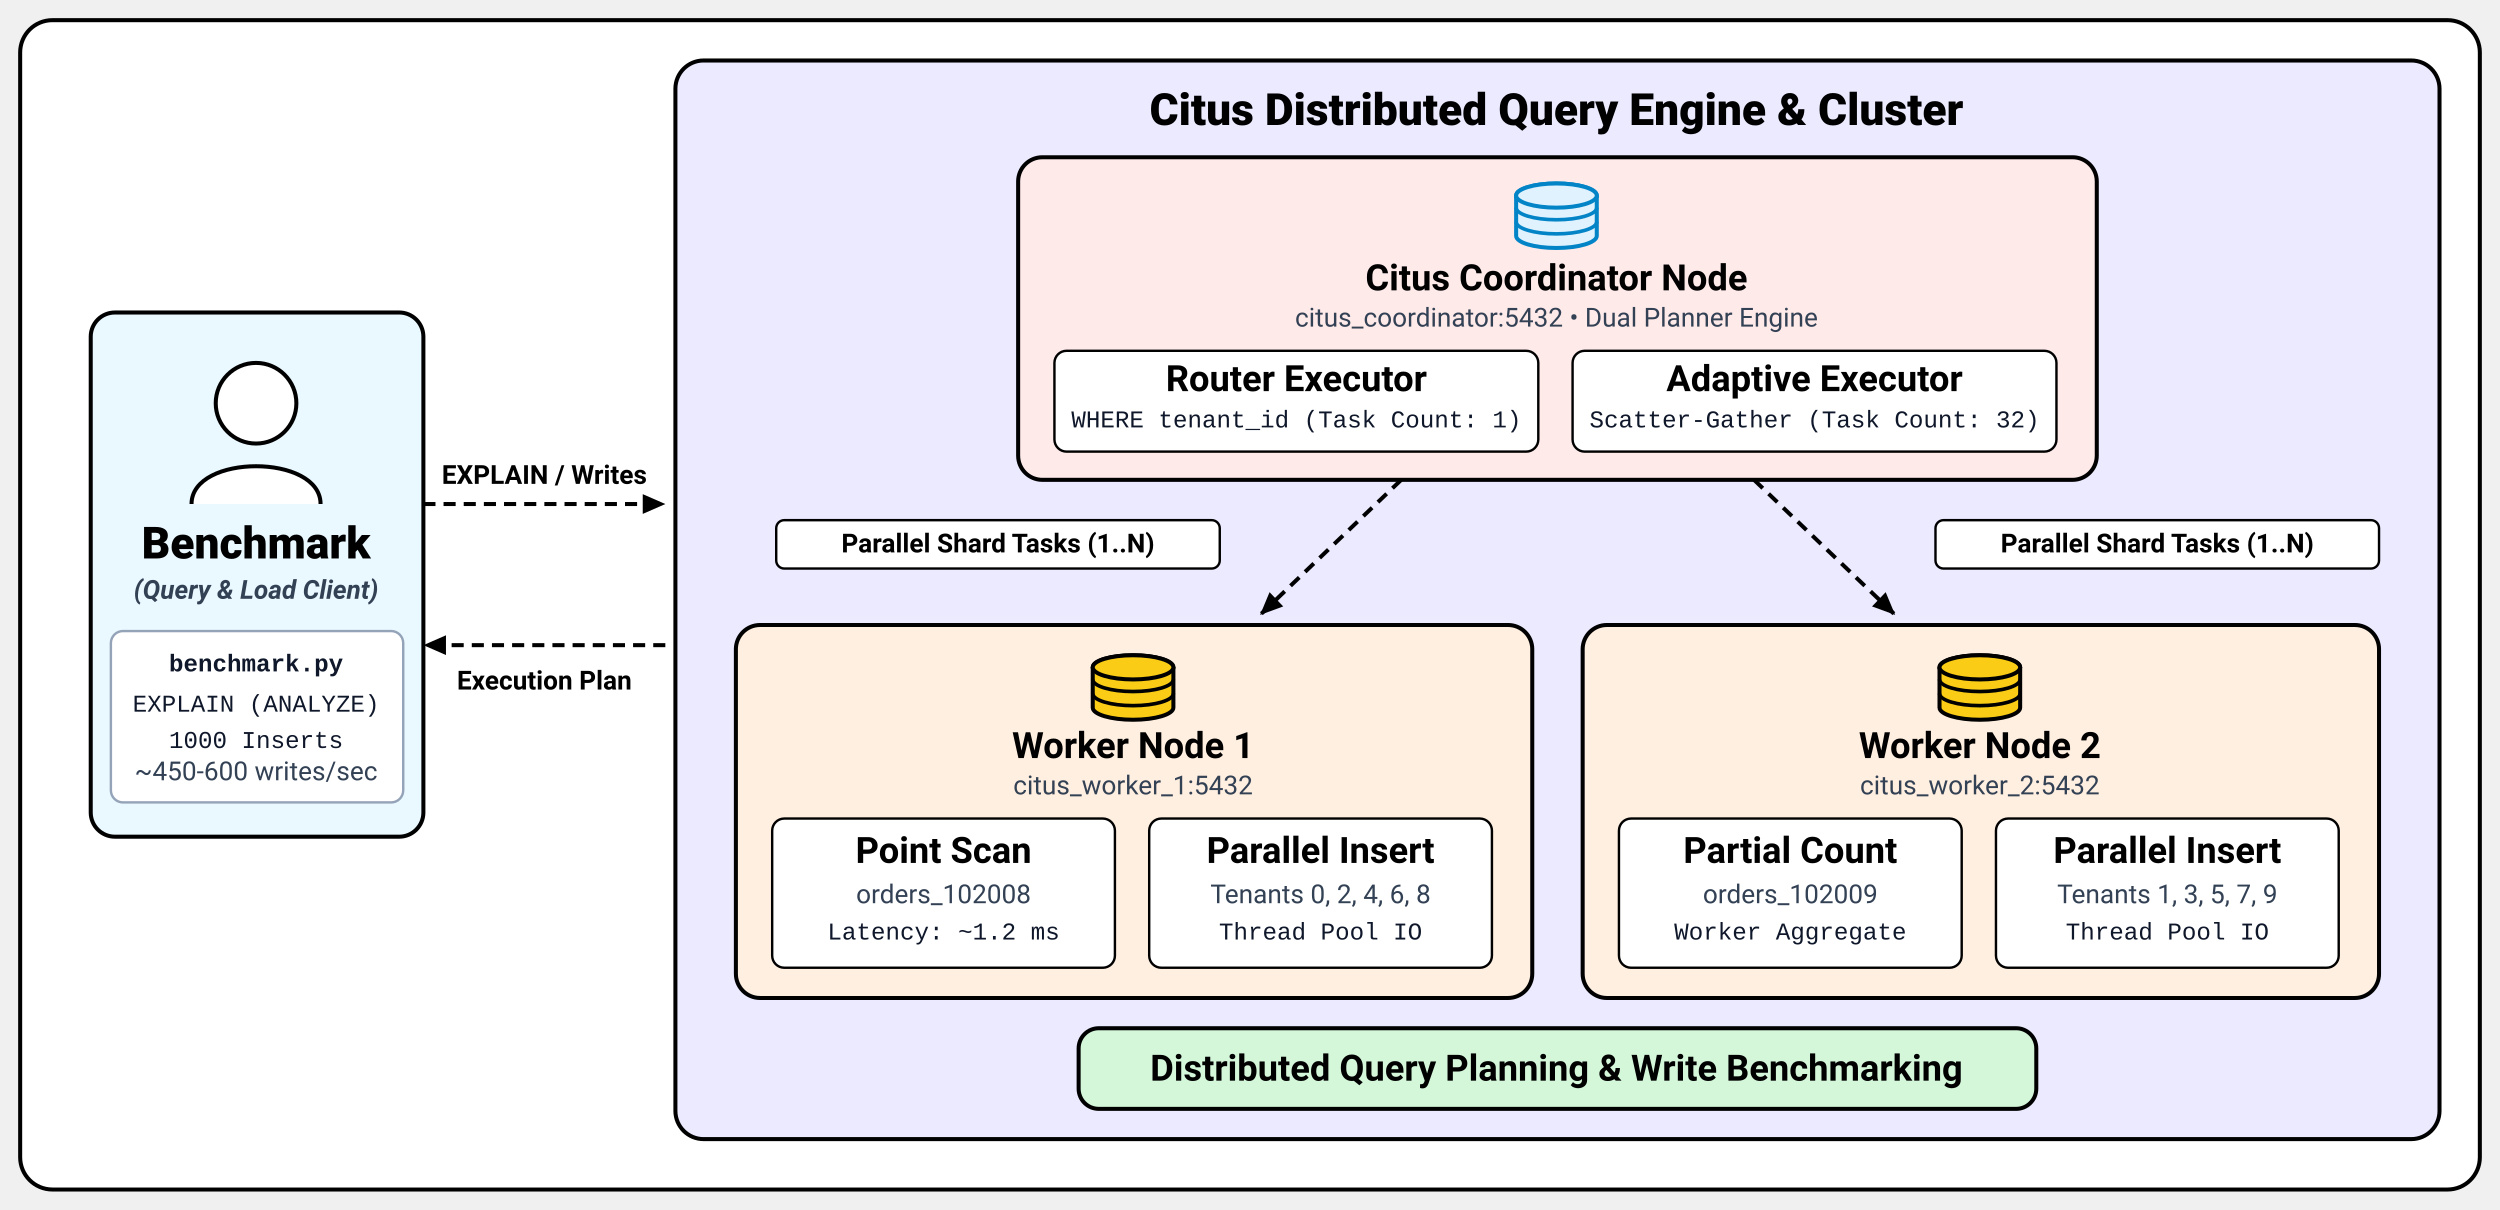
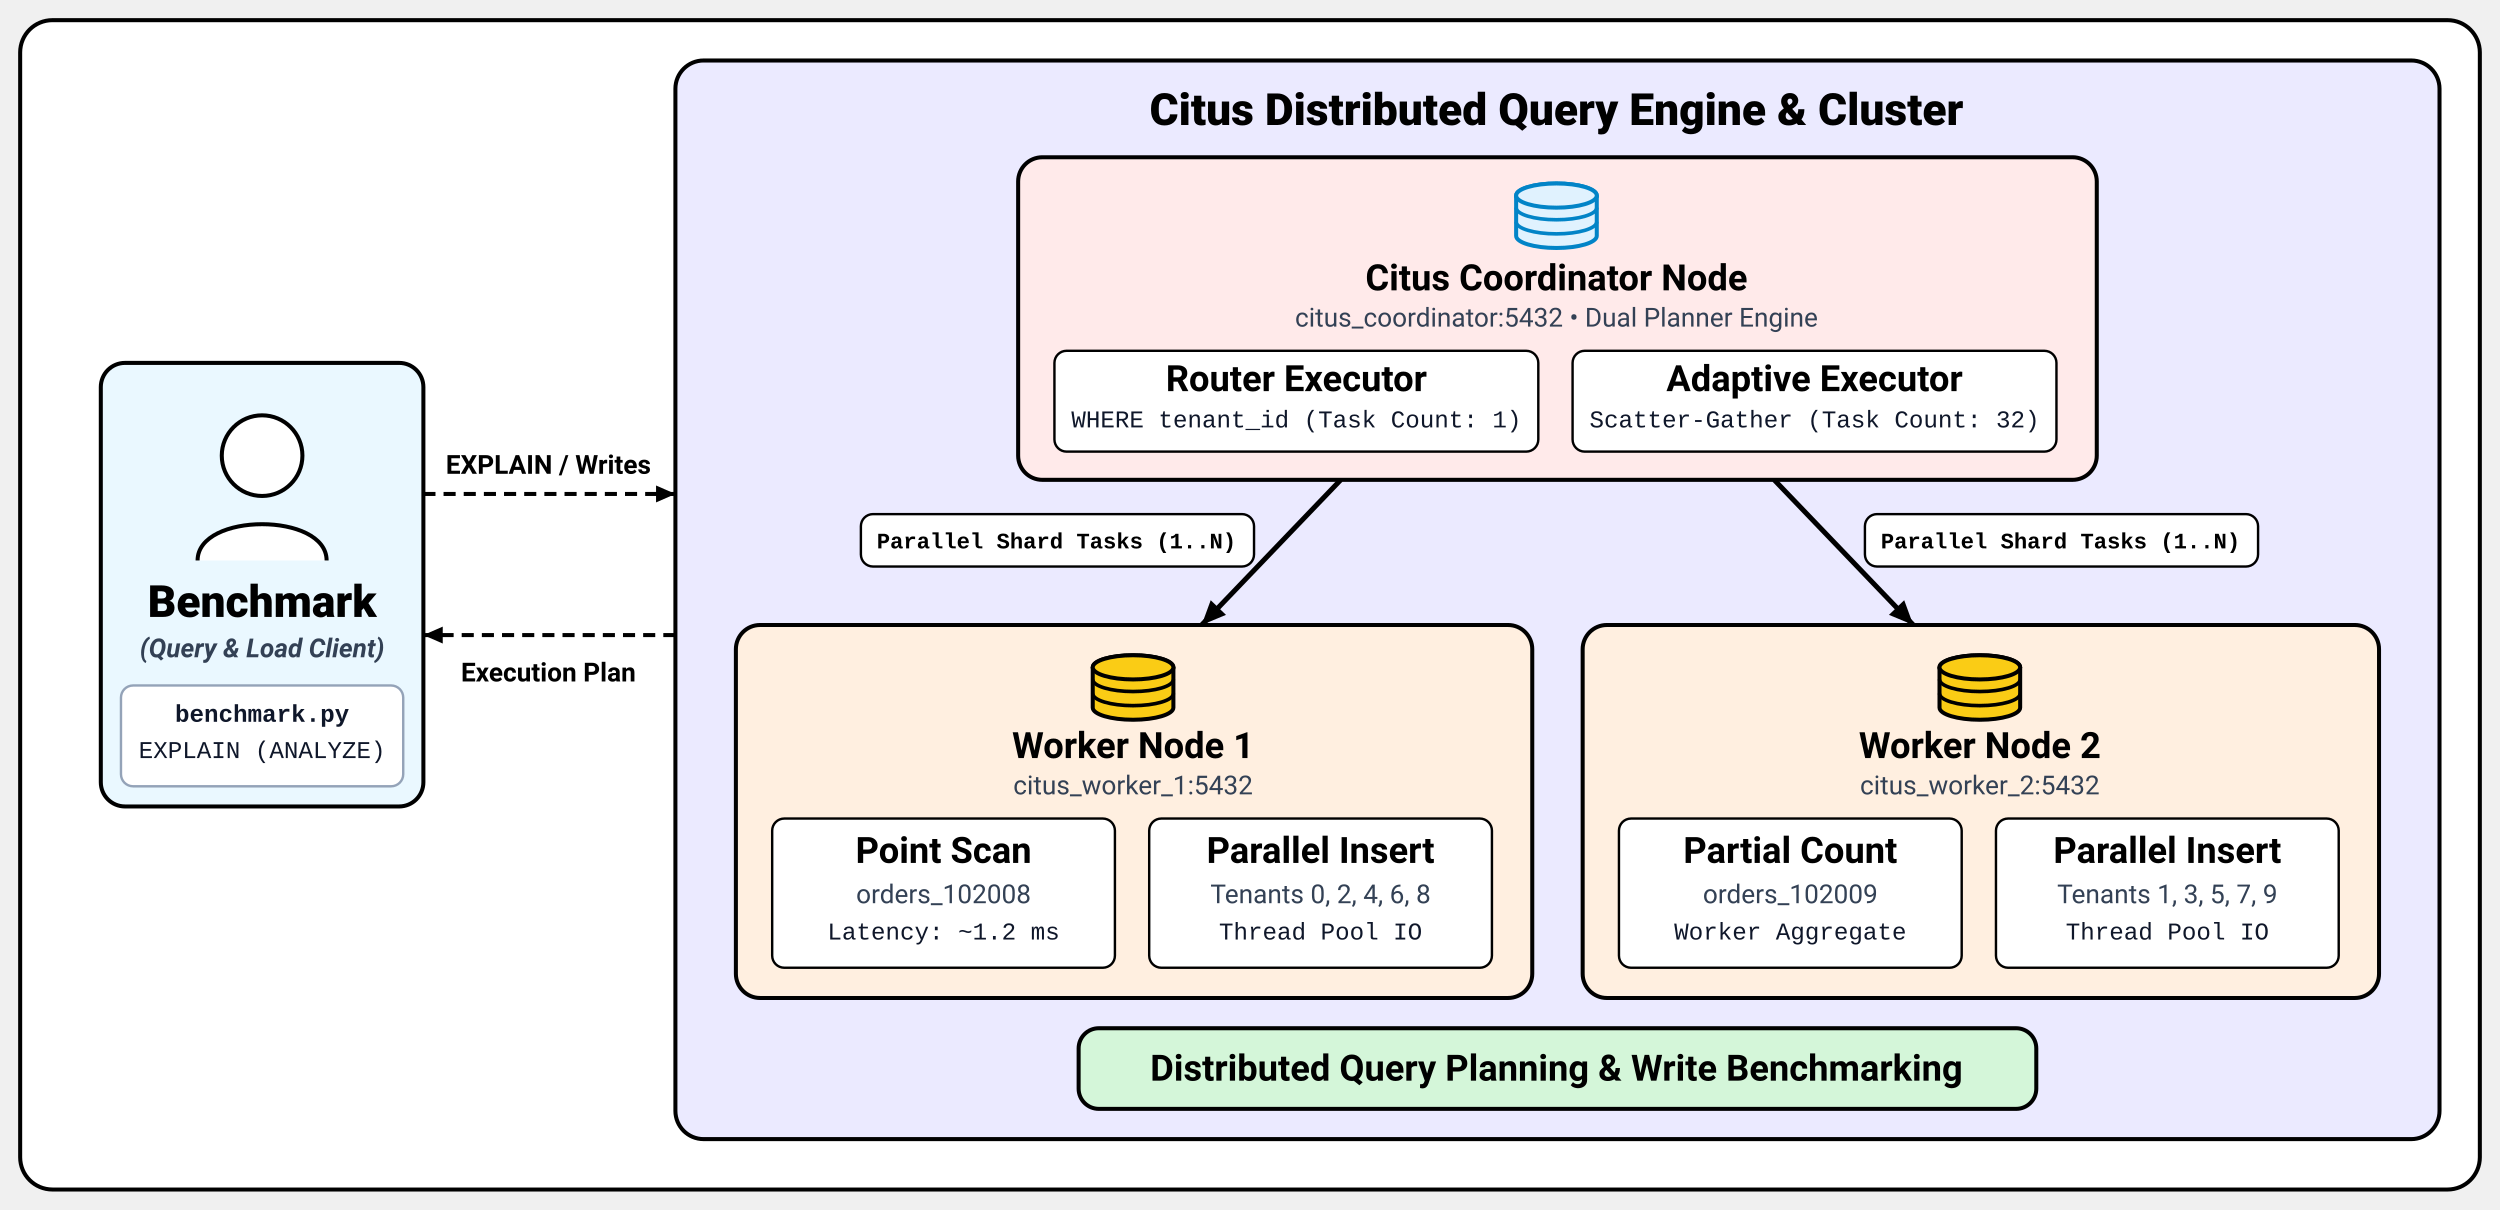
<svg xmlns="http://www.w3.org/2000/svg" viewBox="0 0 1240 600" width="100%" height="auto">
  <defs>
    <style>
      .txt-title { font-family: -apple-system, BlinkMacSystemFont, "Segoe UI", Roboto, Helvetica, Arial, sans-serif; font-size: 22px; font-weight: 800; fill: #000000; }
      .txt-node-title { font-family: -apple-system, BlinkMacSystemFont, "Segoe UI", Roboto, Helvetica, Arial, sans-serif; font-size: 18px; font-weight: 700; fill: #000000; }
      .txt-node-sub { font-family: -apple-system, BlinkMacSystemFont, "Segoe UI", Roboto, Helvetica, Arial, sans-serif; font-size: 13px; fill: #334155; }
      .txt-node-code { font-family: "SFMono-Regular", Consolas, "Liberation Mono", Menlo, monospace; font-size: 12px; fill: #0f172a; }
      .txt-arrow-label { font-family: -apple-system, BlinkMacSystemFont, "Segoe UI", Roboto, Helvetica, Arial, sans-serif; font-size: 13px; font-weight: 700; fill: #000000; }
      .txt-badge { font-family: "SFMono-Regular", Consolas, "Liberation Mono", Menlo, monospace; font-size: 11px; font-weight: 700; fill: #000000; }
    </style>
-     <marker id="arrow" viewBox="0 0 10 10" refX="8" refY="5" markerWidth="7" markerHeight="7" orient="auto-start-reverse">
+     <marker id="arrow" viewBox="0 0 10 10" refX="8" refY="5" markerWidth="6" markerHeight="6" orient="auto">
      <path d="M 0 1.5 L 8 5 L 0 8.5 z" fill="#000000" />
+     </marker>
+     <marker id="arrow-muted" viewBox="0 0 10 10" refX="8" refY="5" markerWidth="6" markerHeight="6" orient="auto">
+       <path d="M 0 1.5 L 8 5 L 0 8.5 z" fill="#94a3b8" />
+     </marker>
+     <marker id="arrow-green" viewBox="0 0 10 10" refX="8" refY="5" markerWidth="6" markerHeight="6" orient="auto">
+       <path d="M 0 1.5 L 8 5 L 0 8.5 z" fill="#16a34a" />
    </marker>
  </defs>
  <rect x="10" y="10" width="1220" height="580" rx="16" fill="#ffffff" stroke="#000000" stroke-width="2" />
-   <g transform="translate(45, 155)">
-     <rect width="165" height="260" rx="12" fill="#eaf8ff" stroke="#000000" stroke-width="2" />
-     <circle cx="82" cy="45" r="20" fill="#ffffff" stroke="#000000" stroke-width="2" />
-     <path d="M 50 95 C 50 70, 114 70, 114 95" fill="#ffffff" stroke="#000000" stroke-width="2" />
-     <text x="82" y="122" class="txt-title" text-anchor="middle">Benchmark</text>
-     <text x="82" y="142" class="txt-node-sub" font-style="italic" font-weight="600" text-anchor="middle">(Query &amp; Load Client)</text>
-     <g transform="translate(10, 158)">
-       <rect width="145" height="85" rx="6" fill="#ffffff" stroke="#94a3b8" stroke-width="1.2" />
-       <text x="72" y="20" class="txt-node-code" font-weight="700" text-anchor="middle">benchmark.py</text>
-       <text x="72" y="40" class="txt-node-code" font-size="11" text-anchor="middle">EXPLAIN (ANALYZE)</text>
-       <text x="72" y="58" class="txt-node-code" font-size="11" text-anchor="middle">1000 Inserts</text>
-       <text x="72" y="74" class="txt-node-sub" font-size="10" text-anchor="middle">~450-600 writes/sec</text>
+   <g transform="translate(50, 180)">
+     <rect width="160" height="220" rx="12" fill="#eaf8ff" stroke="#000000" stroke-width="2" />
+     <circle cx="80" cy="46" r="20" fill="#ffffff" stroke="#000000" stroke-width="2" />
+     <path d="M 48 98 C 48 74, 112 74, 112 98" fill="#ffffff" stroke="#000000" stroke-width="2" />
+     <text x="80" y="126" class="txt-title" font-size="19" text-anchor="middle">Benchmark</text>
+     <text x="80" y="146" class="txt-node-sub" font-style="italic" font-weight="600" text-anchor="middle">(Query &amp; Load Client)</text>
+     <g transform="translate(10, 160)">
+       <rect width="140" height="50" rx="6" fill="#ffffff" stroke="#94a3b8" stroke-width="1.2" />
+       <text x="70" y="18" class="txt-node-code" font-weight="700" text-anchor="middle">benchmark.py</text>
+       <text x="70" y="36" class="txt-node-code" font-size="11" text-anchor="middle">EXPLAIN (ANALYZE)</text>
    </g>
  </g>
-   <path d="M 210 250 L 330 250" fill="none" stroke="#000000" stroke-width="2" stroke-dasharray="6 4" marker-end="url(#arrow)" />
-   <text x="270" y="240" class="txt-arrow-label" text-anchor="middle">EXPLAIN / Writes</text>
-   <path d="M 330 320 L 210 320" fill="none" stroke="#000000" stroke-width="2" stroke-dasharray="6 4" marker-end="url(#arrow)" />
-   <text x="270" y="342" class="txt-arrow-label" text-anchor="middle">Execution Plan</text>
+   <path d="M 210 245 L 335 245" fill="none" stroke="#000000" stroke-width="2" stroke-dasharray="6 4" marker-end="url(#arrow)" />
+   <text x="272" y="235" class="txt-arrow-label" text-anchor="middle">EXPLAIN / Writes</text>
+   <path d="M 335 315 L 210 315" fill="none" stroke="#000000" stroke-width="2" stroke-dasharray="6 4" marker-end="url(#arrow)" />
+   <text x="272" y="338" class="txt-arrow-label" text-anchor="middle">Execution Plan</text>
  <g transform="translate(335, 30)">
    <rect width="875" height="535" rx="14" fill="#ebeaff" stroke="#000000" stroke-width="2" />
    <text x="437" y="32" class="txt-title" text-anchor="middle">Citus Distributed Query Engine &amp; Cluster</text>
    <g transform="translate(170, 48)">
      <rect width="535" height="160" rx="12" fill="#ffeaea" stroke="#000000" stroke-width="2" />
      <g transform="translate(245, 10)">
        <ellipse cx="22" cy="9" rx="20" ry="6" fill="#e0f2fe" stroke="#0284c7" stroke-width="2" />
        <path d="M 2 9 L 2 29 A 20 6 0 0 0 42 29 L 42 9" fill="#e0f2fe" stroke="#0284c7" stroke-width="2" />
        <path d="M 2 15 A 20 6 0 0 0 42 15" fill="none" stroke="#0284c7" stroke-width="1.8" />
        <path d="M 2 22 A 20 6 0 0 0 42 22" fill="none" stroke="#0284c7" stroke-width="1.8" />
        <ellipse cx="22" cy="9" rx="20" ry="6" fill="#e0f2fe" stroke="#0284c7" stroke-width="2" />
      </g>
      <text x="267" y="66" class="txt-node-title" text-anchor="middle">Citus Coordinator Node</text>
      <text x="267" y="84" class="txt-node-sub" text-anchor="middle">citus_coordinator:5432 • Dual Planner Engine</text>
      <g transform="translate(18, 96)">
        <rect width="240" height="50" rx="6" fill="#ffffff" stroke="#000000" stroke-width="1.2" />
        <text x="120" y="20" class="txt-node-title" font-size="13" text-anchor="middle">Router Executor</text>
        <text x="120" y="38" class="txt-node-code" font-size="11" fill="#15803d" text-anchor="middle">WHERE tenant_id (Task Count: 1)</text>
      </g>
      <g transform="translate(275, 96)">
        <rect width="240" height="50" rx="6" fill="#ffffff" stroke="#000000" stroke-width="1.2" />
        <text x="120" y="20" class="txt-node-title" font-size="13" text-anchor="middle">Adaptive Executor</text>
        <text x="120" y="38" class="txt-node-code" font-size="11" fill="#7c3aed" text-anchor="middle">Scatter-Gather (Task Count: 32)</text>
      </g>
    </g>
-     <path d="M 360 208 L 290 275" fill="none" stroke="#000000" stroke-width="2" stroke-dasharray="6 4" marker-end="url(#arrow)" />
-     <rect x="50" y="228" width="220" height="24" rx="4" fill="#ffffff" stroke="#000000" stroke-width="1.2" />
-     <text x="160" y="244" class="txt-arrow-label" font-size="11" text-anchor="middle">Parallel Shard Tasks (1..N)</text>
-     <path d="M 535 208 L 605 275" fill="none" stroke="#000000" stroke-width="2" stroke-dasharray="6 4" marker-end="url(#arrow)" />
-     <rect x="625" y="228" width="220" height="24" rx="4" fill="#ffffff" stroke="#000000" stroke-width="1.2" />
-     <text x="735" y="244" class="txt-arrow-label" font-size="11" text-anchor="middle">Parallel Shard Tasks (1..N)</text>
+     <path d="M 330 208 L 261 280" fill="none" stroke="#000000" stroke-width="2.5" marker-end="url(#arrow)" />
+     <g transform="translate(92, 225)">
+       <rect width="195" height="26" rx="6" fill="#ffffff" stroke="#000000" stroke-width="1.2" />
+       <text x="97" y="17" class="txt-badge" text-anchor="middle">Parallel Shard Tasks (1..N)</text>
+     </g>
+     <path d="M 545 208 L 614 280" fill="none" stroke="#000000" stroke-width="2.5" marker-end="url(#arrow)" />
+     <g transform="translate(590, 225)">
+       <rect width="195" height="26" rx="6" fill="#ffffff" stroke="#000000" stroke-width="1.2" />
+       <text x="97" y="17" class="txt-badge" text-anchor="middle">Parallel Shard Tasks (1..N)</text>
+     </g>
    <g transform="translate(30, 280)">
      <rect width="395" height="185" rx="12" fill="#ffefe0" stroke="#000000" stroke-width="2" />
      <g transform="translate(175, 12)">
        <ellipse cx="22" cy="9" rx="20" ry="6" fill="#facc15" stroke="#000000" stroke-width="2" />
        <path d="M 2 9 L 2 29 A 20 6 0 0 0 42 29 L 42 9" fill="#facc15" stroke="#000000" stroke-width="2" />
        <path d="M 2 15 A 20 6 0 0 0 42 15" fill="none" stroke="#000000" stroke-width="1.8" />
        <path d="M 2 22 A 20 6 0 0 0 42 22" fill="none" stroke="#000000" stroke-width="1.8" />
        <ellipse cx="22" cy="9" rx="20" ry="6" fill="#facc15" stroke="#000000" stroke-width="2" />
      </g>
      <text x="197" y="66" class="txt-node-title" text-anchor="middle">Worker Node 1</text>
      <text x="197" y="84" class="txt-node-sub" text-anchor="middle">citus_worker_1:5432</text>
      <g transform="translate(18, 96)">
        <rect width="170" height="74" rx="6" fill="#ffffff" stroke="#000000" stroke-width="1.2" />
        <text x="85" y="22" class="txt-node-title" font-size="13" text-anchor="middle">Point Scan</text>
        <text x="85" y="42" class="txt-node-sub" font-size="11" text-anchor="middle">orders_102008</text>
        <text x="85" y="60" class="txt-node-code" font-size="11" fill="#15803d" text-anchor="middle">Latency: ~1.2 ms</text>
      </g>
      <g transform="translate(205, 96)">
        <rect width="170" height="74" rx="6" fill="#ffffff" stroke="#000000" stroke-width="1.2" />
        <text x="85" y="22" class="txt-node-title" font-size="13" text-anchor="middle">Parallel Insert</text>
        <text x="85" y="42" class="txt-node-sub" font-size="11" text-anchor="middle">Tenants 0, 2, 4, 6, 8</text>
        <text x="85" y="60" class="txt-node-code" font-size="11" fill="#0284c7" text-anchor="middle">Thread Pool IO</text>
      </g>
    </g>
    <g transform="translate(450, 280)">
      <rect width="395" height="185" rx="12" fill="#ffefe0" stroke="#000000" stroke-width="2" />
      <g transform="translate(175, 12)">
        <ellipse cx="22" cy="9" rx="20" ry="6" fill="#facc15" stroke="#000000" stroke-width="2" />
        <path d="M 2 9 L 2 29 A 20 6 0 0 0 42 29 L 42 9" fill="#facc15" stroke="#000000" stroke-width="2" />
        <path d="M 2 15 A 20 6 0 0 0 42 15" fill="none" stroke="#000000" stroke-width="1.8" />
        <path d="M 2 22 A 20 6 0 0 0 42 22" fill="none" stroke="#000000" stroke-width="1.8" />
        <ellipse cx="22" cy="9" rx="20" ry="6" fill="#facc15" stroke="#000000" stroke-width="2" />
      </g>
      <text x="197" y="66" class="txt-node-title" text-anchor="middle">Worker Node 2</text>
      <text x="197" y="84" class="txt-node-sub" text-anchor="middle">citus_worker_2:5432</text>
      <g transform="translate(18, 96)">
        <rect width="170" height="74" rx="6" fill="#ffffff" stroke="#000000" stroke-width="1.2" />
        <text x="85" y="22" class="txt-node-title" font-size="13" text-anchor="middle">Partial Count</text>
        <text x="85" y="42" class="txt-node-sub" font-size="11" text-anchor="middle">orders_102009</text>
        <text x="85" y="60" class="txt-node-code" font-size="11" fill="#7c3aed" text-anchor="middle">Worker Aggregate</text>
      </g>
      <g transform="translate(205, 96)">
        <rect width="170" height="74" rx="6" fill="#ffffff" stroke="#000000" stroke-width="1.2" />
        <text x="85" y="22" class="txt-node-title" font-size="13" text-anchor="middle">Parallel Insert</text>
        <text x="85" y="42" class="txt-node-sub" font-size="11" text-anchor="middle">Tenants 1, 3, 5, 7, 9</text>
        <text x="85" y="60" class="txt-node-code" font-size="11" fill="#0284c7" text-anchor="middle">Thread Pool IO</text>
      </g>
    </g>
    <g transform="translate(200, 480)">
      <rect width="475" height="40" rx="10" fill="#d4f6d9" stroke="#000000" stroke-width="2" />
      <text x="237" y="26" class="txt-node-title" font-size="15" text-anchor="middle">Distributed Query Planning &amp; Write Benchmarking</text>
    </g>
  </g>
</svg>
